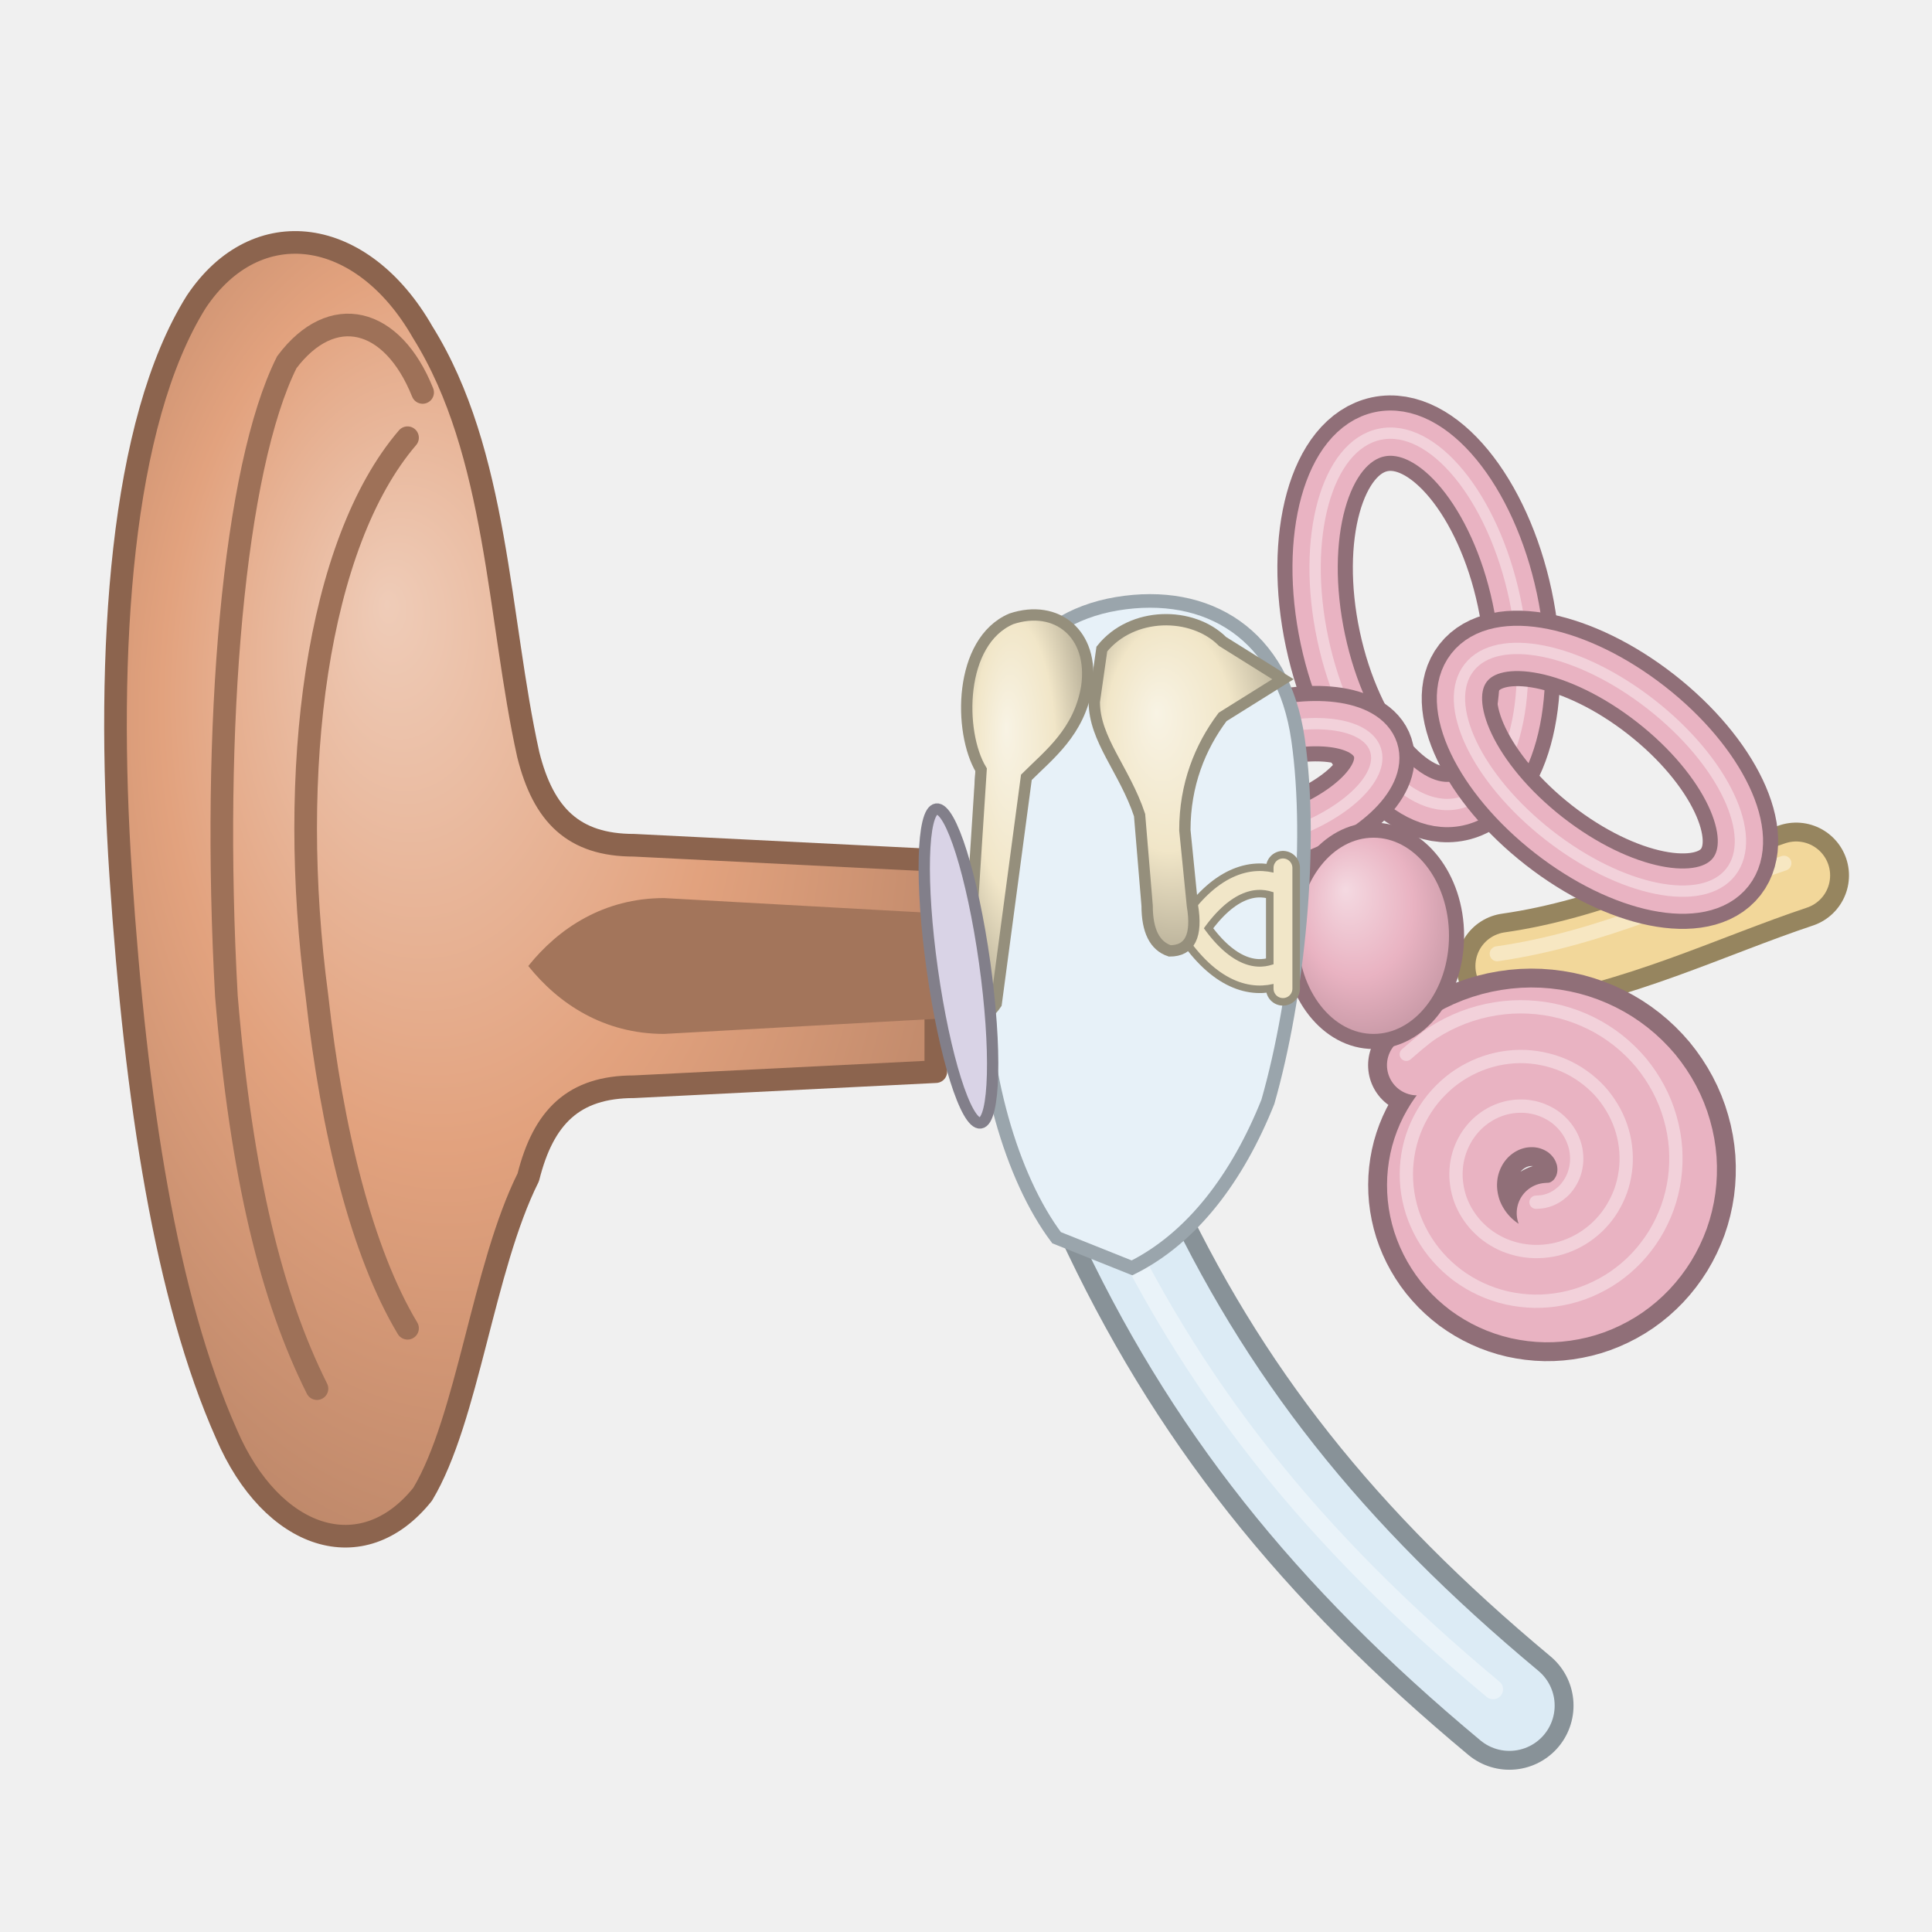
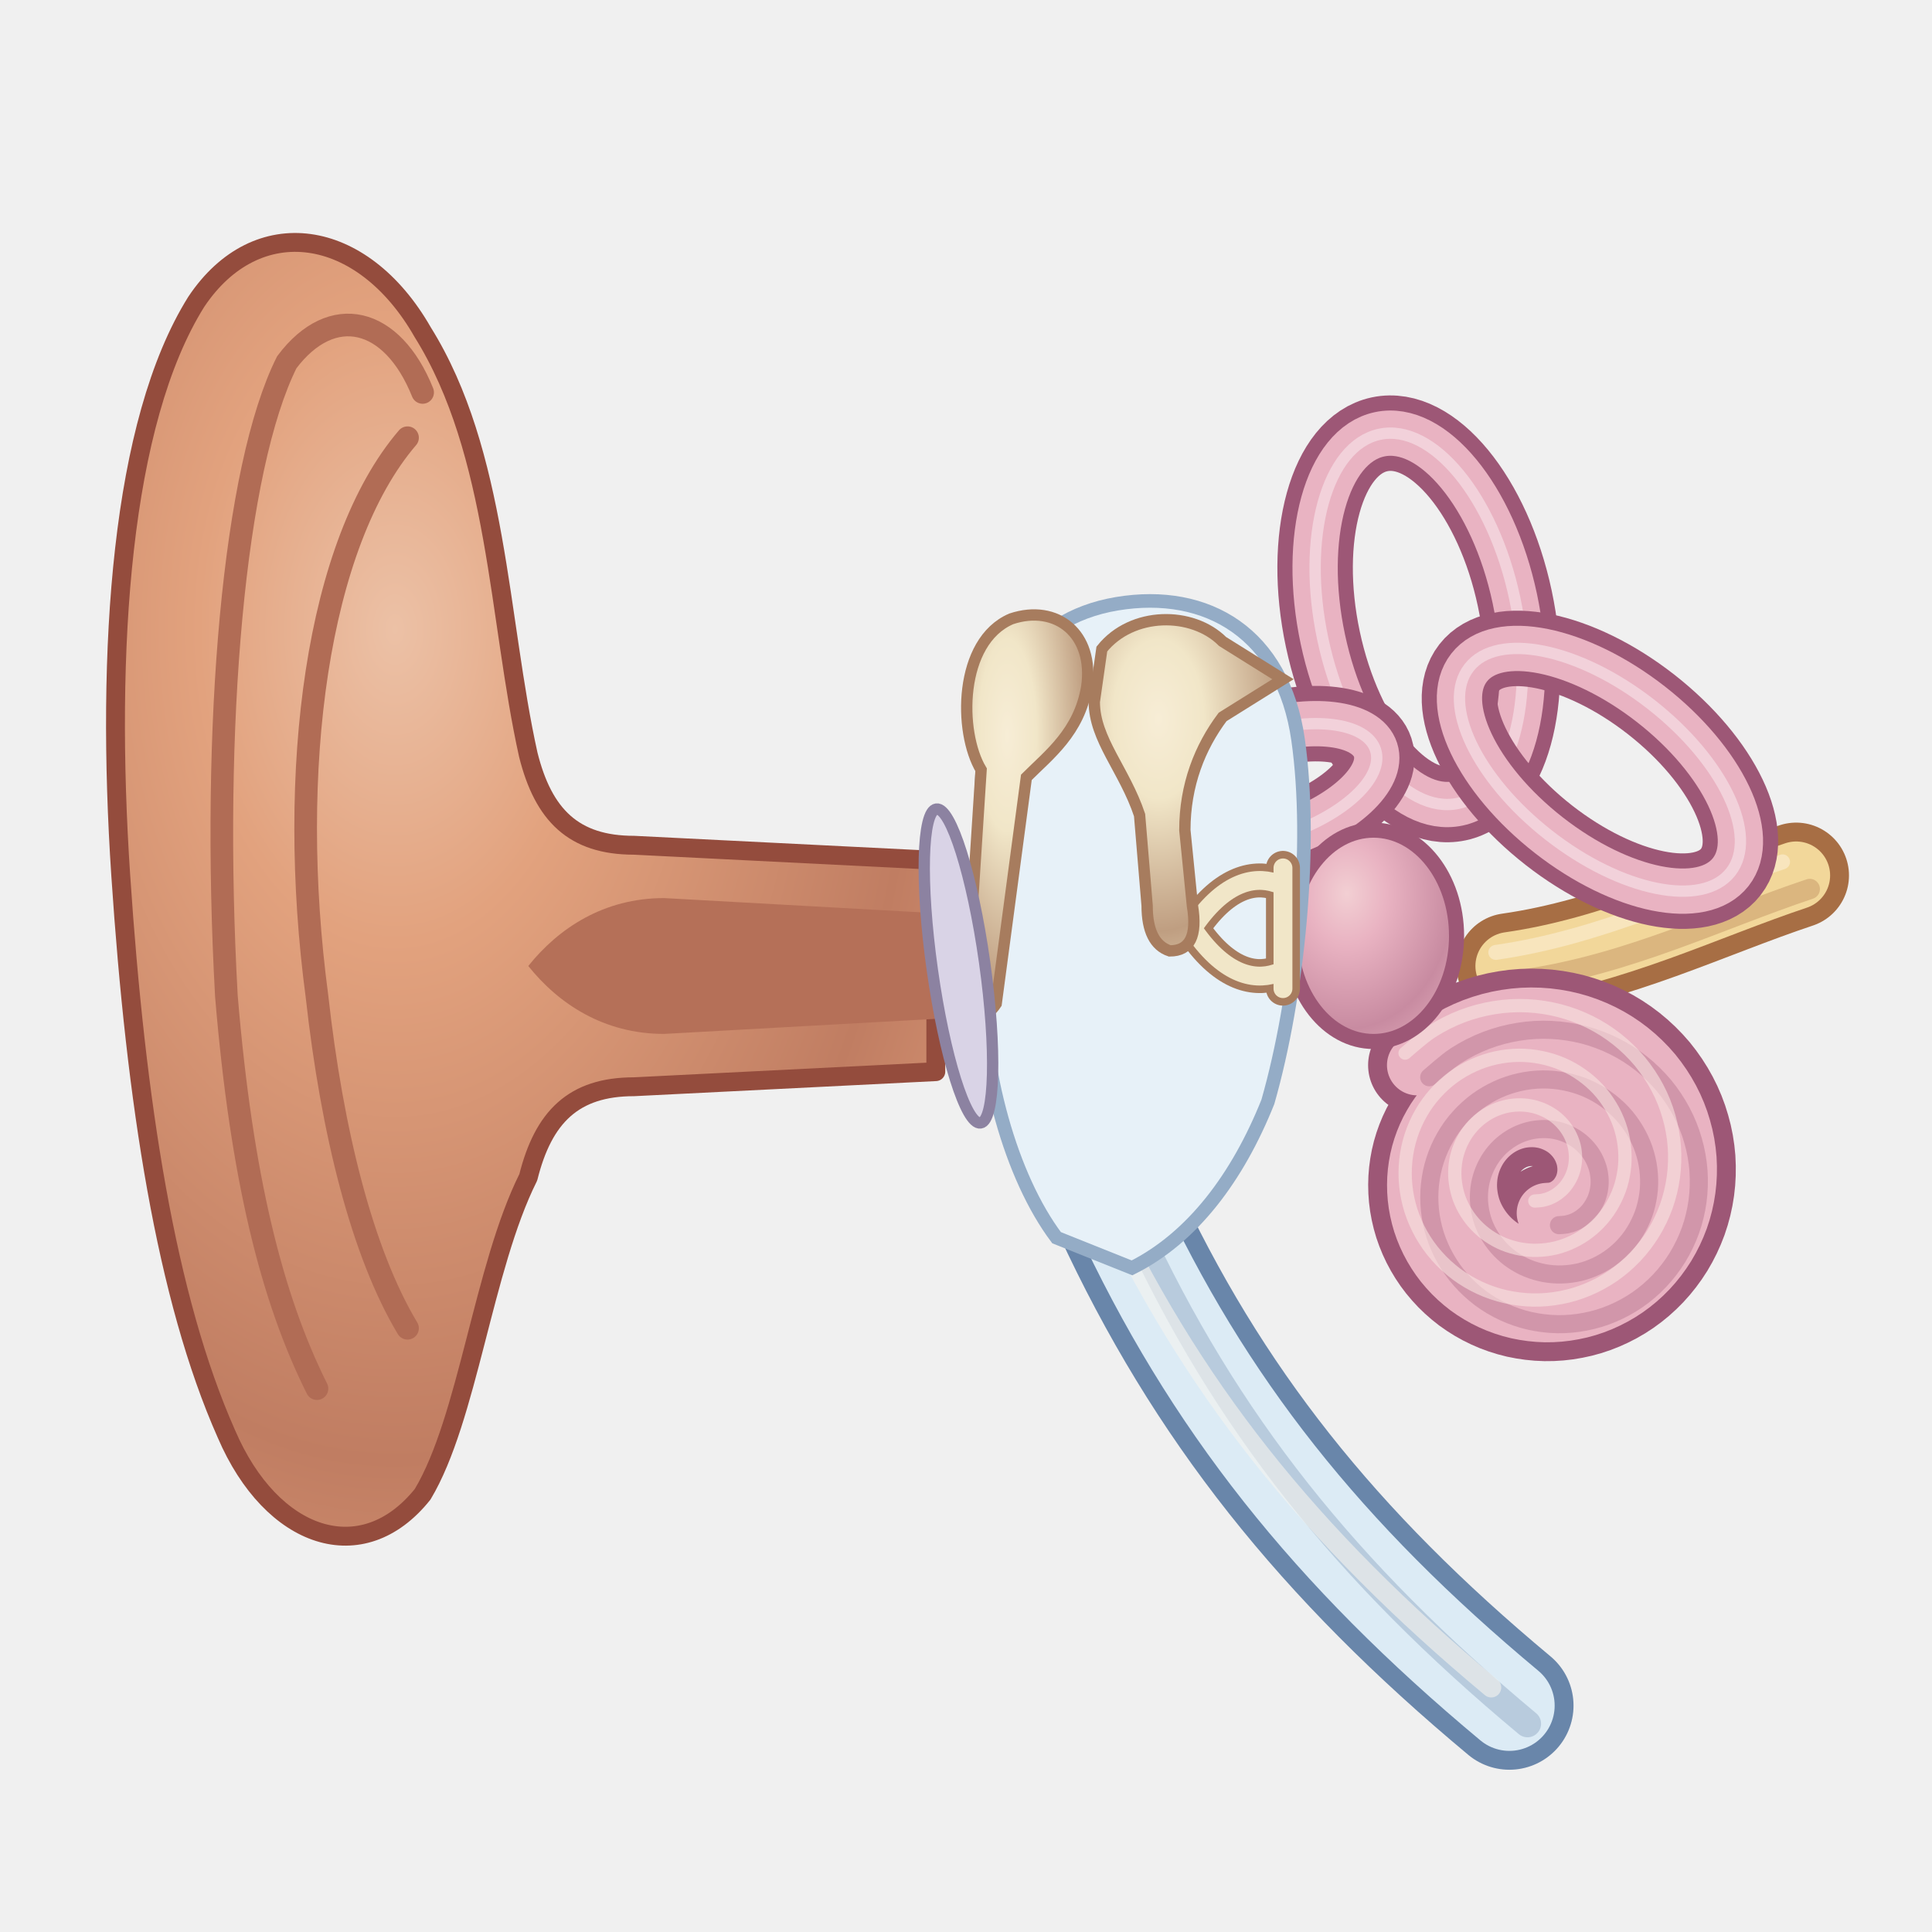
<svg xmlns="http://www.w3.org/2000/svg" viewBox="0 0 256 256" width="256" height="256" role="img" aria-labelledby="ear-title">
  <defs>
-     <radialGradient id="ear-skin" cx="0.45" cy="0.42" r="0.62" fx="0.33" fy="0.28">
-       <stop offset="0" stop-color="#efccb8" />
-       <stop offset="0.55" stop-color="#E2A27E" />
-       <stop offset="1" stop-color="#be886a" />
+     <radialGradient id="ear-skin" cx="0.34" cy="0.3" r="0.8">
+       <stop offset="0" stop-color="#ecc1a6" />
+       <stop offset="0.3" stop-color="#E2A27E" />
+       <stop offset="0.8" stop-color="#c07d62" />
+       <stop offset="1" stop-color="#d18f70" />
    </radialGradient>
-     <radialGradient id="ear-air" cx="0.45" cy="0.42" r="0.62" fx="0.33" fy="0.28">
-       <stop offset="0" stop-color="#eef5fa" />
-       <stop offset="0.55" stop-color="#DCEBF5" />
-       <stop offset="1" stop-color="#b9c5ce" />
+     <radialGradient id="ear-air" cx="0.34" cy="0.3" r="0.8">
+       <stop offset="0" stop-color="#eaf0f1" />
+       <stop offset="0.3" stop-color="#DCEBF5" />
+       <stop offset="0.8" stop-color="#aabfd5" />
+       <stop offset="1" stop-color="#c3d5e5" />
    </radialGradient>
-     <radialGradient id="ear-lab" cx="0.45" cy="0.42" r="0.62" fx="0.33" fy="0.28">
-       <stop offset="0" stop-color="#f4d9e1" />
-       <stop offset="0.55" stop-color="#E9B3C2" />
-       <stop offset="1" stop-color="#c496a3" />
+     <radialGradient id="ear-lab" cx="0.34" cy="0.3" r="0.8">
+       <stop offset="0" stop-color="#f2cfd3" />
+       <stop offset="0.3" stop-color="#E9B3C2" />
+       <stop offset="0.8" stop-color="#c88ba1" />
+       <stop offset="1" stop-color="#d89fb1" />
    </radialGradient>
-     <radialGradient id="ear-bone" cx="0.45" cy="0.42" r="0.62" fx="0.33" fy="0.28">
-       <stop offset="0" stop-color="#f8f3e4" />
-       <stop offset="0.55" stop-color="#F1E6C8" />
-       <stop offset="1" stop-color="#b5ad96" />
+     <radialGradient id="ear-bone" cx="0.34" cy="0.3" r="0.8">
+       <stop offset="0" stop-color="#f7edd6" />
+       <stop offset="0.3" stop-color="#F1E6C8" />
+       <stop offset="0.8" stop-color="#bf9e81" />
+       <stop offset="1" stop-color="#d8c2a4" />
    </radialGradient>
  </defs>
-   <path d="M200 128C214 126 226 120 238 116" fill="none" stroke-linecap="round" stroke-linejoin="round" stroke="#96855f" stroke-width="14" />
+   <path d="M200 128C214 126 226 120 238 116" fill="none" stroke-linecap="round" stroke-linejoin="round" stroke="#a76e44" stroke-width="14" />
  <path d="M200 128C214 126 226 120 238 116" fill="none" stroke-linecap="round" stroke-linejoin="round" stroke="#F2D79A" stroke-width="9" />
-   <path d="M200 128C214 126 226 120 238 116" fill="none" stroke-linecap="round" stroke-linejoin="round" stroke="#fff" stroke-width="1.98" opacity="0.4" transform="translate(-1.62 -1.62)" />
-   <ellipse cx="188" cy="82" rx="13" ry="25" transform="rotate(-12 188 82)" fill="none" stroke="#906f78" stroke-width="10" />
+   <path d="M200 128C214 126 226 120 238 116" fill="none" stroke-linecap="round" stroke-linejoin="round" stroke="#c39564" stroke-width="2.7" opacity="0.5" transform="translate(1.8 1.8)" />
+   <path d="M200 128C214 126 226 120 238 116" fill="none" stroke-linecap="round" stroke-linejoin="round" stroke="#fbeed3" stroke-width="1.98" opacity="0.6" transform="translate(-1.8 -1.8)" />
+   <ellipse cx="188" cy="82" rx="13" ry="25" transform="rotate(-12 188 82)" fill="none" stroke="#9d5776" stroke-width="10" />
  <ellipse cx="188" cy="82" rx="13" ry="25" transform="rotate(-12 188 82)" fill="none" stroke="#E9B3C2" stroke-width="6" />
  <ellipse cx="188" cy="82" rx="13" ry="25" transform="rotate(-12 188 82)" fill="none" stroke="#fff" stroke-width="1.5" opacity="0.4" />
-   <ellipse cx="212" cy="102" rx="22" ry="11" transform="rotate(38 212 102)" fill="none" stroke="#906f78" stroke-width="10" />
+   <ellipse cx="212" cy="102" rx="22" ry="11" transform="rotate(38 212 102)" fill="none" stroke="#9d5776" stroke-width="10" />
  <ellipse cx="212" cy="102" rx="22" ry="11" transform="rotate(38 212 102)" fill="none" stroke="#E9B3C2" stroke-width="6" />
  <ellipse cx="212" cy="102" rx="22" ry="11" transform="rotate(38 212 102)" fill="none" stroke="#fff" stroke-width="1.5" opacity="0.4" />
-   <ellipse cx="168" cy="104" rx="15" ry="7" transform="rotate(-18 168 104)" fill="none" stroke="#906f78" stroke-width="10" />
+   <ellipse cx="168" cy="104" rx="15" ry="7" transform="rotate(-18 168 104)" fill="none" stroke="#9d5776" stroke-width="10" />
  <ellipse cx="168" cy="104" rx="15" ry="7" transform="rotate(-18 168 104)" fill="none" stroke="#E9B3C2" stroke-width="6" />
  <ellipse cx="168" cy="104" rx="15" ry="7" transform="rotate(-18 168 104)" fill="none" stroke="#fff" stroke-width="1.5" opacity="0.4" />
-   <path d="M187.78 141.14C188.36 140.67 190.05 139.11 191.3 138.3C192.55 137.49 193.91 136.8 195.29 136.27C196.67 135.74 198.13 135.35 199.57 135.12C201.02 134.88 202.51 134.8 203.96 134.87C205.4 134.94 206.86 135.16 208.25 135.52C209.64 135.88 211.01 136.4 212.28 137.03C213.55 137.66 214.77 138.44 215.87 139.31C216.97 140.18 218 141.19 218.89 142.25C219.77 143.32 220.56 144.5 221.2 145.71C221.85 146.93 222.37 148.23 222.74 149.54C223.12 150.84 223.36 152.21 223.46 153.55C223.55 154.89 223.51 156.26 223.33 157.58C223.15 158.9 222.83 160.21 222.39 161.45C221.94 162.69 221.36 163.9 220.68 165.01C220 166.11 219.19 167.17 218.31 168.1C217.43 169.03 216.43 169.89 215.39 170.61C214.35 171.33 213.21 171.95 212.05 172.44C210.9 172.93 209.67 173.3 208.45 173.53C207.23 173.77 205.97 173.88 204.75 173.86C203.52 173.84 202.28 173.68 201.1 173.42C199.92 173.15 198.75 172.75 197.67 172.25C196.58 171.75 195.53 171.12 194.58 170.42C193.64 169.71 192.75 168.9 191.98 168.02C191.2 167.15 190.52 166.18 189.95 165.18C189.38 164.18 188.91 163.1 188.56 162.02C188.22 160.94 187.98 159.8 187.87 158.69C187.76 157.57 187.76 156.43 187.88 155.33C188 154.23 188.23 153.12 188.57 152.09C188.91 151.05 189.36 150.03 189.9 149.1C190.43 148.16 191.08 147.27 191.79 146.48C192.5 145.69 193.3 144.96 194.14 144.34C194.99 143.72 195.91 143.19 196.85 142.76C197.79 142.33 198.79 142 199.78 141.78C200.78 141.56 201.81 141.44 202.81 141.43C203.81 141.42 204.83 141.52 205.8 141.72C206.77 141.91 207.73 142.21 208.62 142.59C209.52 142.98 210.38 143.46 211.16 144.02C211.95 144.57 212.68 145.21 213.33 145.9C213.97 146.59 214.54 147.36 215.02 148.16C215.5 148.95 215.9 149.81 216.2 150.67C216.5 151.54 216.71 152.44 216.82 153.34C216.93 154.23 216.95 155.14 216.88 156.02C216.8 156.91 216.63 157.79 216.39 158.62C216.14 159.46 215.79 160.27 215.38 161.02C214.98 161.77 214.48 162.49 213.93 163.13C213.39 163.76 212.77 164.35 212.11 164.85C211.46 165.36 210.74 165.79 210.01 166.14C209.28 166.49 208.5 166.77 207.73 166.96C206.96 167.14 206.15 167.25 205.37 167.27C204.59 167.3 203.8 167.23 203.05 167.1C202.3 166.96 201.55 166.74 200.85 166.46C200.16 166.18 199.49 165.81 198.88 165.4C198.27 164.99 197.7 164.5 197.2 163.98C196.7 163.46 196.25 162.88 195.88 162.28C195.5 161.68 195.19 161.04 194.95 160.39C194.72 159.74 194.55 159.05 194.46 158.38C194.36 157.71 194.34 157.02 194.39 156.36C194.43 155.7 194.55 155.04 194.73 154.42C194.91 153.8 195.16 153.19 195.46 152.63C195.75 152.07 196.12 151.54 196.51 151.07C196.91 150.59 197.36 150.16 197.84 149.79C198.31 149.42 198.83 149.1 199.36 148.84C199.89 148.58 200.45 148.38 201.01 148.24C201.57 148.1 202.14 148.03 202.7 148.01C203.26 147.99 203.82 148.03 204.36 148.13C204.9 148.22 205.42 148.38 205.91 148.58C206.4 148.78 206.88 149.04 207.3 149.32C207.73 149.61 208.12 149.95 208.47 150.32C208.81 150.68 209.12 151.08 209.37 151.49C209.63 151.91 209.83 152.35 209.99 152.8C210.15 153.24 210.26 153.7 210.31 154.15C210.37 154.61 210.38 155.07 210.34 155.51C210.3 155.95 210.22 156.38 210.09 156.79C209.97 157.2 209.8 157.59 209.59 157.95C209.39 158.31 209.15 158.65 208.89 158.95C208.63 159.25 208.33 159.51 208.02 159.74C207.71 159.97 207.38 160.16 207.04 160.31C206.71 160.46 206.35 160.57 206.01 160.64C205.66 160.71 205.14 160.73 204.97 160.74" fill="none" stroke-linecap="round" stroke-linejoin="round" stroke="#906f78" stroke-width="13" />
+   <path d="M187.78 141.14C188.36 140.67 190.05 139.11 191.3 138.3C192.55 137.49 193.91 136.8 195.29 136.27C196.67 135.74 198.13 135.35 199.57 135.12C201.02 134.88 202.51 134.8 203.96 134.87C205.4 134.94 206.86 135.16 208.25 135.52C209.64 135.88 211.01 136.4 212.28 137.03C213.55 137.66 214.77 138.44 215.87 139.31C216.97 140.18 218 141.19 218.89 142.25C219.77 143.32 220.56 144.5 221.2 145.71C221.85 146.93 222.37 148.23 222.74 149.54C223.12 150.84 223.36 152.21 223.46 153.55C223.55 154.89 223.51 156.26 223.33 157.58C223.15 158.9 222.83 160.21 222.39 161.45C221.94 162.69 221.36 163.9 220.68 165.01C220 166.11 219.19 167.17 218.31 168.1C217.43 169.03 216.43 169.89 215.39 170.61C214.35 171.33 213.21 171.95 212.05 172.44C210.9 172.93 209.67 173.3 208.45 173.53C207.23 173.77 205.97 173.88 204.75 173.86C203.52 173.84 202.28 173.68 201.1 173.42C199.92 173.15 198.75 172.75 197.67 172.25C196.58 171.75 195.53 171.12 194.58 170.42C193.64 169.71 192.75 168.9 191.98 168.02C191.2 167.15 190.52 166.18 189.95 165.18C189.38 164.18 188.91 163.1 188.56 162.02C188.22 160.94 187.98 159.8 187.87 158.69C187.76 157.57 187.76 156.43 187.88 155.33C188 154.23 188.23 153.12 188.57 152.09C188.91 151.05 189.36 150.03 189.9 149.1C190.43 148.16 191.08 147.27 191.79 146.48C192.5 145.69 193.3 144.96 194.14 144.34C194.99 143.72 195.91 143.19 196.85 142.76C197.79 142.33 198.79 142 199.78 141.78C200.78 141.56 201.81 141.44 202.81 141.43C203.81 141.42 204.83 141.52 205.8 141.72C206.77 141.91 207.73 142.21 208.62 142.59C209.52 142.98 210.38 143.46 211.16 144.02C211.95 144.57 212.68 145.21 213.33 145.9C213.97 146.59 214.54 147.36 215.02 148.16C215.5 148.95 215.9 149.81 216.2 150.67C216.5 151.54 216.71 152.44 216.82 153.34C216.93 154.23 216.95 155.14 216.88 156.02C216.8 156.91 216.63 157.79 216.39 158.62C216.14 159.46 215.79 160.27 215.38 161.02C214.98 161.77 214.48 162.49 213.93 163.13C213.39 163.76 212.77 164.35 212.11 164.85C211.46 165.36 210.74 165.79 210.01 166.14C209.28 166.49 208.5 166.77 207.73 166.96C206.96 167.14 206.15 167.25 205.37 167.27C204.59 167.3 203.8 167.23 203.05 167.1C202.3 166.96 201.55 166.74 200.85 166.46C200.16 166.18 199.49 165.81 198.88 165.4C198.27 164.99 197.7 164.5 197.2 163.98C196.7 163.46 196.25 162.88 195.88 162.28C195.5 161.68 195.19 161.04 194.95 160.39C194.72 159.74 194.55 159.05 194.46 158.38C194.36 157.71 194.34 157.02 194.39 156.36C194.43 155.7 194.55 155.04 194.73 154.42C194.91 153.8 195.16 153.19 195.46 152.63C195.75 152.07 196.12 151.54 196.51 151.07C196.91 150.59 197.36 150.16 197.84 149.79C198.31 149.42 198.83 149.1 199.36 148.84C199.89 148.58 200.45 148.38 201.01 148.24C201.57 148.1 202.14 148.03 202.7 148.01C203.26 147.99 203.82 148.03 204.36 148.13C204.9 148.22 205.42 148.38 205.91 148.58C206.4 148.78 206.88 149.04 207.3 149.32C207.73 149.61 208.12 149.95 208.47 150.32C208.81 150.68 209.12 151.08 209.37 151.49C209.63 151.91 209.83 152.35 209.99 152.8C210.15 153.24 210.26 153.7 210.31 154.15C210.37 154.61 210.38 155.07 210.34 155.51C210.3 155.95 210.22 156.38 210.09 156.79C209.97 157.2 209.8 157.59 209.59 157.95C209.39 158.31 209.15 158.65 208.89 158.95C208.63 159.25 208.33 159.51 208.02 159.74C207.71 159.97 207.38 160.16 207.04 160.31C206.71 160.46 206.35 160.57 206.01 160.64C205.66 160.71 205.14 160.73 204.97 160.74" fill="none" stroke-linecap="round" stroke-linejoin="round" stroke="#9d5776" stroke-width="13" />
  <path d="M187.78 141.14C188.36 140.67 190.05 139.11 191.3 138.3C192.55 137.49 193.91 136.8 195.29 136.27C196.67 135.74 198.13 135.35 199.57 135.12C201.02 134.88 202.51 134.8 203.96 134.87C205.4 134.94 206.86 135.16 208.25 135.52C209.64 135.88 211.01 136.4 212.28 137.03C213.55 137.66 214.77 138.44 215.87 139.31C216.97 140.18 218 141.19 218.89 142.25C219.77 143.32 220.56 144.5 221.2 145.71C221.85 146.93 222.37 148.23 222.74 149.54C223.12 150.84 223.36 152.21 223.46 153.55C223.55 154.89 223.51 156.26 223.33 157.58C223.15 158.9 222.83 160.21 222.39 161.45C221.94 162.69 221.36 163.9 220.68 165.01C220 166.11 219.19 167.17 218.31 168.1C217.43 169.03 216.43 169.89 215.39 170.61C214.35 171.33 213.21 171.95 212.05 172.44C210.9 172.93 209.67 173.3 208.45 173.53C207.23 173.77 205.97 173.88 204.75 173.86C203.52 173.84 202.28 173.68 201.1 173.42C199.92 173.15 198.75 172.75 197.67 172.25C196.58 171.75 195.53 171.12 194.58 170.42C193.64 169.71 192.75 168.9 191.98 168.02C191.2 167.15 190.52 166.18 189.95 165.18C189.38 164.18 188.91 163.1 188.56 162.02C188.22 160.94 187.98 159.8 187.87 158.69C187.76 157.57 187.76 156.43 187.88 155.33C188 154.23 188.23 153.12 188.57 152.09C188.91 151.05 189.36 150.03 189.9 149.1C190.43 148.16 191.08 147.27 191.79 146.48C192.5 145.69 193.3 144.96 194.14 144.34C194.99 143.72 195.91 143.19 196.85 142.76C197.79 142.33 198.79 142 199.78 141.78C200.78 141.56 201.81 141.44 202.81 141.43C203.81 141.42 204.83 141.52 205.8 141.72C206.77 141.91 207.73 142.21 208.62 142.59C209.52 142.98 210.38 143.46 211.16 144.02C211.95 144.57 212.68 145.21 213.33 145.9C213.97 146.59 214.54 147.36 215.02 148.16C215.5 148.95 215.9 149.81 216.2 150.67C216.5 151.54 216.71 152.44 216.82 153.34C216.93 154.23 216.95 155.14 216.88 156.02C216.8 156.91 216.63 157.79 216.39 158.62C216.14 159.46 215.79 160.27 215.38 161.02C214.98 161.77 214.48 162.49 213.93 163.13C213.39 163.76 212.77 164.35 212.11 164.85C211.46 165.36 210.74 165.79 210.01 166.14C209.28 166.49 208.5 166.77 207.73 166.96C206.96 167.14 206.15 167.25 205.37 167.27C204.59 167.3 203.8 167.23 203.05 167.1C202.3 166.96 201.55 166.74 200.85 166.46C200.16 166.18 199.49 165.81 198.88 165.4C198.27 164.99 197.7 164.5 197.2 163.98C196.7 163.46 196.25 162.88 195.88 162.28C195.5 161.68 195.19 161.04 194.95 160.39C194.72 159.74 194.55 159.05 194.46 158.38C194.36 157.71 194.34 157.02 194.39 156.36C194.43 155.7 194.55 155.04 194.73 154.42C194.91 153.8 195.16 153.19 195.46 152.63C195.75 152.07 196.12 151.54 196.51 151.07C196.91 150.59 197.36 150.16 197.84 149.79C198.31 149.42 198.83 149.1 199.36 148.84C199.89 148.58 200.45 148.38 201.01 148.24C201.57 148.1 202.14 148.03 202.7 148.01C203.26 147.99 203.82 148.03 204.36 148.13C204.9 148.22 205.42 148.38 205.91 148.58C206.4 148.78 206.88 149.04 207.3 149.32C207.73 149.61 208.12 149.95 208.47 150.32C208.81 150.68 209.12 151.08 209.37 151.49C209.63 151.91 209.83 152.35 209.99 152.8C210.15 153.24 210.26 153.7 210.31 154.15C210.37 154.61 210.38 155.07 210.34 155.51C210.3 155.95 210.22 156.38 210.09 156.79C209.97 157.2 209.8 157.59 209.59 157.95C209.39 158.31 209.15 158.65 208.89 158.95C208.63 159.25 208.33 159.51 208.02 159.74C207.71 159.97 207.38 160.16 207.04 160.31C206.71 160.46 206.35 160.57 206.01 160.64C205.66 160.71 205.14 160.73 204.97 160.74" fill="none" stroke-linecap="round" stroke-linejoin="round" stroke="#E9B3C2" stroke-width="8" />
-   <path d="M187.78 141.14C188.36 140.67 190.05 139.11 191.3 138.3C192.55 137.49 193.91 136.8 195.29 136.27C196.67 135.74 198.13 135.35 199.57 135.12C201.02 134.88 202.51 134.8 203.96 134.87C205.4 134.94 206.86 135.16 208.25 135.52C209.64 135.88 211.01 136.4 212.28 137.03C213.55 137.66 214.77 138.44 215.87 139.31C216.97 140.18 218 141.19 218.89 142.25C219.77 143.32 220.56 144.5 221.2 145.71C221.85 146.93 222.37 148.23 222.74 149.54C223.12 150.84 223.36 152.21 223.46 153.55C223.55 154.89 223.51 156.26 223.33 157.58C223.15 158.9 222.83 160.21 222.39 161.45C221.94 162.69 221.36 163.9 220.68 165.01C220 166.11 219.19 167.17 218.31 168.1C217.43 169.03 216.43 169.89 215.39 170.61C214.35 171.33 213.21 171.95 212.05 172.44C210.9 172.93 209.67 173.3 208.45 173.53C207.23 173.77 205.97 173.88 204.75 173.86C203.52 173.84 202.28 173.68 201.1 173.42C199.92 173.15 198.75 172.75 197.67 172.25C196.58 171.75 195.53 171.12 194.58 170.42C193.64 169.71 192.75 168.9 191.98 168.02C191.2 167.15 190.52 166.18 189.95 165.18C189.38 164.18 188.91 163.1 188.56 162.02C188.22 160.94 187.98 159.8 187.87 158.69C187.76 157.57 187.76 156.43 187.88 155.33C188 154.23 188.23 153.12 188.57 152.09C188.91 151.05 189.36 150.03 189.9 149.1C190.43 148.16 191.08 147.27 191.79 146.48C192.5 145.69 193.3 144.96 194.14 144.34C194.99 143.72 195.91 143.19 196.85 142.76C197.79 142.33 198.79 142 199.78 141.78C200.78 141.56 201.81 141.44 202.81 141.43C203.81 141.42 204.83 141.52 205.8 141.72C206.77 141.91 207.73 142.21 208.62 142.59C209.52 142.98 210.38 143.46 211.16 144.02C211.95 144.57 212.68 145.21 213.33 145.9C213.97 146.59 214.54 147.36 215.02 148.16C215.5 148.95 215.9 149.81 216.2 150.67C216.5 151.54 216.71 152.44 216.82 153.34C216.93 154.23 216.95 155.14 216.88 156.02C216.8 156.91 216.63 157.79 216.39 158.62C216.14 159.46 215.79 160.27 215.38 161.02C214.98 161.77 214.48 162.49 213.93 163.13C213.39 163.76 212.77 164.35 212.11 164.85C211.46 165.36 210.74 165.79 210.01 166.14C209.28 166.49 208.5 166.77 207.73 166.96C206.96 167.14 206.15 167.25 205.37 167.27C204.59 167.3 203.8 167.23 203.05 167.1C202.3 166.96 201.55 166.74 200.85 166.46C200.16 166.18 199.49 165.81 198.88 165.4C198.27 164.99 197.7 164.5 197.2 163.98C196.7 163.46 196.25 162.88 195.88 162.28C195.5 161.68 195.19 161.04 194.95 160.39C194.72 159.74 194.55 159.05 194.46 158.38C194.36 157.71 194.34 157.02 194.39 156.36C194.43 155.7 194.55 155.04 194.73 154.42C194.91 153.8 195.16 153.19 195.46 152.63C195.75 152.07 196.12 151.54 196.51 151.07C196.91 150.59 197.36 150.16 197.84 149.79C198.31 149.42 198.83 149.1 199.36 148.84C199.89 148.58 200.45 148.38 201.01 148.24C201.57 148.1 202.14 148.03 202.7 148.01C203.26 147.99 203.82 148.03 204.36 148.13C204.9 148.22 205.42 148.38 205.91 148.58C206.4 148.78 206.88 149.04 207.3 149.32C207.73 149.61 208.12 149.95 208.47 150.32C208.81 150.68 209.12 151.08 209.37 151.49C209.63 151.91 209.83 152.35 209.99 152.8C210.15 153.24 210.26 153.7 210.31 154.15C210.37 154.61 210.38 155.07 210.34 155.51C210.3 155.95 210.22 156.38 210.09 156.79C209.97 157.2 209.8 157.59 209.59 157.95C209.39 158.31 209.15 158.65 208.89 158.95C208.63 159.25 208.33 159.51 208.02 159.74C207.71 159.97 207.38 160.16 207.04 160.31C206.71 160.46 206.35 160.57 206.01 160.64C205.66 160.71 205.14 160.73 204.97 160.74" fill="none" stroke-linecap="round" stroke-linejoin="round" stroke="#fff" stroke-width="1.76" opacity="0.4" transform="translate(-1.44 -1.44)" />
-   <ellipse cx="182" cy="124" rx="11" ry="14" fill="url(#ear-lab)" stroke="#906f78" stroke-width="2" />
-   <path d="M148 160C160 186 176 206 200 226" fill="none" stroke-linecap="round" stroke-linejoin="round" stroke="#889298" stroke-width="17" />
+   <path d="M187.78 141.14C188.36 140.67 190.05 139.11 191.3 138.3C192.55 137.49 193.91 136.8 195.29 136.27C196.67 135.74 198.13 135.35 199.57 135.12C201.02 134.88 202.51 134.8 203.96 134.87C205.4 134.94 206.86 135.16 208.25 135.52C209.64 135.88 211.01 136.4 212.28 137.03C213.55 137.66 214.77 138.44 215.87 139.31C216.97 140.18 218 141.19 218.89 142.25C219.77 143.32 220.56 144.5 221.2 145.71C221.85 146.93 222.37 148.23 222.74 149.54C223.12 150.84 223.36 152.21 223.46 153.55C223.55 154.89 223.51 156.26 223.33 157.58C223.15 158.9 222.83 160.21 222.39 161.45C221.94 162.69 221.36 163.9 220.68 165.01C220 166.11 219.19 167.17 218.31 168.1C217.43 169.03 216.43 169.89 215.39 170.61C214.35 171.33 213.21 171.95 212.05 172.44C210.9 172.93 209.67 173.3 208.45 173.53C207.23 173.77 205.97 173.88 204.75 173.86C203.52 173.84 202.28 173.68 201.1 173.42C199.92 173.15 198.75 172.75 197.67 172.25C196.58 171.75 195.53 171.12 194.58 170.42C193.64 169.71 192.75 168.9 191.98 168.02C191.2 167.15 190.52 166.18 189.95 165.18C189.38 164.18 188.91 163.1 188.56 162.02C188.22 160.94 187.98 159.8 187.87 158.69C187.76 157.57 187.76 156.43 187.88 155.33C188 154.23 188.23 153.12 188.57 152.09C188.91 151.05 189.36 150.03 189.9 149.1C190.43 148.16 191.08 147.27 191.79 146.48C192.5 145.69 193.3 144.96 194.14 144.34C194.99 143.72 195.91 143.19 196.85 142.76C197.79 142.33 198.79 142 199.78 141.78C200.78 141.56 201.81 141.44 202.81 141.43C203.81 141.42 204.83 141.52 205.8 141.72C206.77 141.91 207.73 142.21 208.62 142.59C209.52 142.98 210.38 143.46 211.16 144.02C211.95 144.57 212.68 145.21 213.33 145.9C213.97 146.59 214.54 147.36 215.02 148.16C215.5 148.95 215.9 149.81 216.2 150.67C216.5 151.54 216.71 152.44 216.82 153.34C216.93 154.23 216.95 155.14 216.88 156.02C216.8 156.91 216.63 157.79 216.39 158.62C216.14 159.46 215.79 160.27 215.38 161.02C214.98 161.77 214.48 162.49 213.93 163.13C213.39 163.76 212.77 164.35 212.11 164.85C211.46 165.36 210.74 165.79 210.01 166.14C209.28 166.49 208.5 166.77 207.73 166.96C206.96 167.14 206.15 167.25 205.37 167.27C204.59 167.3 203.8 167.23 203.05 167.1C202.3 166.96 201.55 166.74 200.85 166.46C200.16 166.18 199.49 165.81 198.88 165.4C198.27 164.99 197.7 164.5 197.2 163.98C196.7 163.46 196.25 162.88 195.88 162.28C195.5 161.68 195.19 161.04 194.95 160.39C194.72 159.74 194.55 159.05 194.46 158.38C194.36 157.71 194.34 157.02 194.39 156.36C194.43 155.7 194.55 155.04 194.73 154.42C194.91 153.8 195.16 153.19 195.46 152.63C195.75 152.07 196.12 151.54 196.51 151.07C196.91 150.59 197.36 150.16 197.84 149.79C198.31 149.42 198.83 149.1 199.36 148.84C199.89 148.58 200.45 148.38 201.01 148.24C201.57 148.1 202.14 148.03 202.7 148.01C203.26 147.99 203.82 148.03 204.36 148.13C204.9 148.22 205.42 148.38 205.91 148.58C206.4 148.78 206.88 149.04 207.3 149.32C207.73 149.61 208.12 149.95 208.47 150.32C208.81 150.68 209.12 151.08 209.37 151.49C209.63 151.91 209.83 152.35 209.99 152.8C210.15 153.24 210.26 153.7 210.31 154.15C210.37 154.61 210.38 155.07 210.34 155.51C210.3 155.95 210.22 156.38 210.09 156.79C209.97 157.2 209.8 157.59 209.59 157.95C209.39 158.31 209.15 158.65 208.89 158.95C208.63 159.25 208.33 159.51 208.02 159.74C207.71 159.97 207.38 160.16 207.04 160.31C206.71 160.46 206.35 160.57 206.01 160.64C205.66 160.71 205.14 160.73 204.97 160.74" fill="none" stroke-linecap="round" stroke-linejoin="round" stroke="#b97a92" stroke-width="2.4" opacity="0.5" transform="translate(1.6 1.6)" />
+   <path d="M187.78 141.14C188.36 140.67 190.05 139.11 191.3 138.3C192.55 137.49 193.91 136.8 195.29 136.27C196.67 135.74 198.13 135.35 199.57 135.12C201.02 134.88 202.51 134.8 203.96 134.87C205.4 134.94 206.86 135.16 208.25 135.52C209.64 135.88 211.01 136.4 212.28 137.03C213.55 137.66 214.77 138.44 215.87 139.31C216.97 140.18 218 141.19 218.89 142.25C219.77 143.32 220.56 144.5 221.2 145.71C221.85 146.93 222.37 148.23 222.74 149.54C223.12 150.84 223.36 152.21 223.46 153.55C223.55 154.89 223.51 156.26 223.33 157.58C223.15 158.9 222.83 160.21 222.39 161.45C221.94 162.69 221.36 163.9 220.68 165.01C220 166.11 219.19 167.17 218.31 168.1C217.43 169.03 216.43 169.89 215.39 170.61C214.35 171.33 213.21 171.95 212.05 172.44C210.9 172.93 209.67 173.3 208.45 173.53C207.23 173.77 205.97 173.88 204.75 173.86C203.52 173.84 202.28 173.68 201.1 173.42C199.92 173.15 198.75 172.75 197.67 172.25C196.58 171.75 195.53 171.12 194.58 170.42C193.64 169.71 192.75 168.9 191.98 168.02C191.2 167.15 190.52 166.18 189.95 165.18C189.38 164.18 188.91 163.1 188.56 162.02C188.22 160.94 187.98 159.8 187.87 158.69C187.76 157.57 187.76 156.43 187.88 155.33C188 154.23 188.23 153.12 188.57 152.09C188.91 151.05 189.36 150.03 189.9 149.1C190.43 148.16 191.08 147.27 191.79 146.48C192.5 145.69 193.3 144.96 194.14 144.34C194.99 143.72 195.91 143.19 196.85 142.76C197.79 142.33 198.79 142 199.78 141.78C200.78 141.56 201.81 141.44 202.81 141.43C203.81 141.42 204.83 141.52 205.8 141.72C206.77 141.91 207.73 142.21 208.62 142.59C209.52 142.98 210.38 143.46 211.16 144.02C211.95 144.57 212.68 145.21 213.33 145.9C213.97 146.59 214.54 147.36 215.02 148.16C215.5 148.95 215.9 149.81 216.2 150.67C216.5 151.54 216.71 152.44 216.82 153.34C216.93 154.23 216.95 155.14 216.88 156.02C216.8 156.91 216.63 157.79 216.39 158.62C216.14 159.46 215.79 160.27 215.38 161.02C214.98 161.77 214.48 162.49 213.93 163.13C213.39 163.76 212.77 164.35 212.11 164.85C211.46 165.36 210.74 165.79 210.01 166.14C209.28 166.49 208.5 166.77 207.73 166.96C206.96 167.14 206.15 167.25 205.37 167.27C204.59 167.3 203.8 167.23 203.05 167.1C202.3 166.96 201.55 166.74 200.85 166.46C200.16 166.18 199.49 165.81 198.88 165.4C198.27 164.99 197.7 164.5 197.2 163.98C196.7 163.46 196.25 162.88 195.88 162.28C195.5 161.68 195.19 161.04 194.95 160.39C194.72 159.74 194.55 159.05 194.46 158.38C194.36 157.71 194.34 157.02 194.39 156.36C194.43 155.7 194.55 155.04 194.73 154.42C194.91 153.8 195.16 153.19 195.46 152.63C195.75 152.07 196.12 151.54 196.51 151.07C196.91 150.59 197.36 150.16 197.84 149.79C198.31 149.42 198.83 149.1 199.36 148.84C199.89 148.58 200.45 148.38 201.01 148.24C201.57 148.1 202.14 148.03 202.7 148.01C203.26 147.99 203.82 148.03 204.36 148.13C204.9 148.22 205.42 148.38 205.91 148.58C206.4 148.78 206.88 149.04 207.3 149.32C207.73 149.61 208.12 149.95 208.47 150.32C208.81 150.68 209.12 151.08 209.37 151.49C209.63 151.91 209.83 152.35 209.99 152.8C210.15 153.24 210.26 153.7 210.31 154.15C210.37 154.61 210.38 155.07 210.34 155.51C210.3 155.95 210.22 156.38 210.09 156.79C209.97 157.2 209.8 157.59 209.59 157.95C209.39 158.31 209.15 158.65 208.89 158.95C208.63 159.25 208.33 159.51 208.02 159.74C207.71 159.97 207.38 160.16 207.04 160.31C206.71 160.46 206.35 160.57 206.01 160.64C205.66 160.71 205.14 160.73 204.97 160.74" fill="none" stroke-linecap="round" stroke-linejoin="round" stroke="#f8e3df" stroke-width="1.76" opacity="0.6" transform="translate(-1.6 -1.6)" />
+   <ellipse cx="182" cy="124" rx="11" ry="14" fill="url(#ear-lab)" stroke="#9d5776" stroke-width="2" />
+   <path d="M148 160C160 186 176 206 200 226" fill="none" stroke-linecap="round" stroke-linejoin="round" stroke="#6986aa" stroke-width="17" />
  <path d="M148 160C160 186 176 206 200 226" fill="none" stroke-linecap="round" stroke-linejoin="round" stroke="#DCEBF5" stroke-width="12" />
-   <path d="M148 160C160 186 176 206 200 226" fill="none" stroke-linecap="round" stroke-linejoin="round" stroke="#fff" stroke-width="2.64" opacity="0.4" transform="translate(-2.16 -2.16)" />
-   <path d="M130 106C130 92 136 82 148 80C160 78 170 84 172 98C174 112 172 132 168 146C164 156 158 164 150 168L140 164C134 156 130 142 130 128Z" fill="#e7f1f8" stroke="#9aa5ac" stroke-width="1.8" />
-   <path d="M158 123C162 117 166 116 169 117M158 123C162 129 166 130 169 129M170 115L170 131" fill="none" stroke="#958f7c" stroke-width="4.5" stroke-linecap="round" />
+   <path d="M148 160C160 186 176 206 200 226" fill="none" stroke-linecap="round" stroke-linejoin="round" stroke="#94acc6" stroke-width="3.6" opacity="0.5" transform="translate(2.4 2.4)" />
+   <path d="M148 160C160 186 176 206 200 226" fill="none" stroke-linecap="round" stroke-linejoin="round" stroke="#f5f4ef" stroke-width="2.64" opacity="0.6" transform="translate(-2.4 -2.4)" />
+   <path d="M130 106C130 92 136 82 148 80C160 78 170 84 172 98C174 112 172 132 168 146C164 156 158 164 150 168L140 164C134 156 130 142 130 128Z" fill="#e7f1f8" stroke="#94acc6" stroke-width="1.8" />
+   <path d="M158 123C162 117 166 116 169 117M158 123C162 129 166 130 169 129M170 115L170 131" fill="none" stroke="#a77c5e" stroke-width="4.5" stroke-linecap="round" />
  <path d="M158 123C162 117 166 116 169 117M158 123C162 129 166 130 169 129M170 115L170 131" fill="none" stroke="#F1E6C8" stroke-width="2.5" stroke-linecap="round" />
-   <path d="M146 86C150 81 158 81 162 85L170 90L162 95C159 99 157 104 157 110L158 120Q159 126 155 126Q152 125 152 120L151 108C149 102 145 98 145 93Z" fill="url(#ear-bone)" stroke="#958f7c" stroke-width="1.5" />
-   <path d="M134 82C140 80 145 84 144 91C143 97 139 100 136 103L132 133Q130 136 128 133L130 102C127 97 127 85 134 82Z" fill="url(#ear-bone)" stroke="#958f7c" stroke-width="1.5" />
-   <path d="M124 114L84 112C76 112 72 108 70 100C66 82 66 60 56 44C48 30 34 28 26 40C16 56 14 86 16 116C18 146 22 172 30 190C36 204 48 208 56 198C62 188 64 168 70 156C72 148 76 144 84 144L124 142Z" fill="url(#ear-skin)" stroke="#8c644e" stroke-width="3" stroke-linejoin="round" />
-   <path d="M124 121L88 119C80 119 74 123 70 128C74 133 80 137 88 137L124 135Z" fill="#a3755b" />
-   <path d="M56 52C52 42 44 40 38 48C31 62 28 96 30 132C32 156 36 172 42 184M54 58C42 72 38 102 42 132C44 150 48 166 54 176" fill="none" stroke="#9e7158" stroke-width="3" stroke-linecap="round" />
-   <ellipse cx="127" cy="128" rx="3.5" ry="21" transform="rotate(-8 127 128)" fill="#D9D3E6" stroke="#827f8a" stroke-width="1.5" />
+   <path d="M146 86C150 81 158 81 162 85L170 90L162 95C159 99 157 104 157 110L158 120Q159 126 155 126Q152 125 152 120L151 108C149 102 145 98 145 93Z" fill="url(#ear-bone)" stroke="#a77c5e" stroke-width="1.5" />
+   <path d="M134 82C140 80 145 84 144 91C143 97 139 100 136 103L132 133Q130 136 128 133L130 102C127 97 127 85 134 82Z" fill="url(#ear-bone)" stroke="#a77c5e" stroke-width="1.5" />
+   <path d="M124 114L84 112C76 112 72 108 70 100C66 82 66 60 56 44C48 30 34 28 26 40C16 56 14 86 16 116C18 146 22 172 30 190C36 204 48 208 56 198C62 188 64 168 70 156C72 148 76 144 84 144L124 142Z" fill="url(#ear-skin)" stroke="#944c3d" stroke-width="2.5" stroke-linejoin="round" />
+   <path d="M124 121L88 119C80 119 74 123 70 128C74 133 80 137 88 137L124 135Z" fill="#b57058" />
+   <path d="M56 52C52 42 44 40 38 48C31 62 28 96 30 132C32 156 36 172 42 184M54 58C42 72 38 102 42 132C44 150 48 166 54 176" fill="none" stroke="#b16c55" stroke-width="3" stroke-linecap="round" />
+   <ellipse cx="127" cy="128" rx="3.5" ry="21" transform="rotate(-8 127 128)" fill="#D9D3E6" stroke="#8c82a1" stroke-width="1.5" />
</svg>
